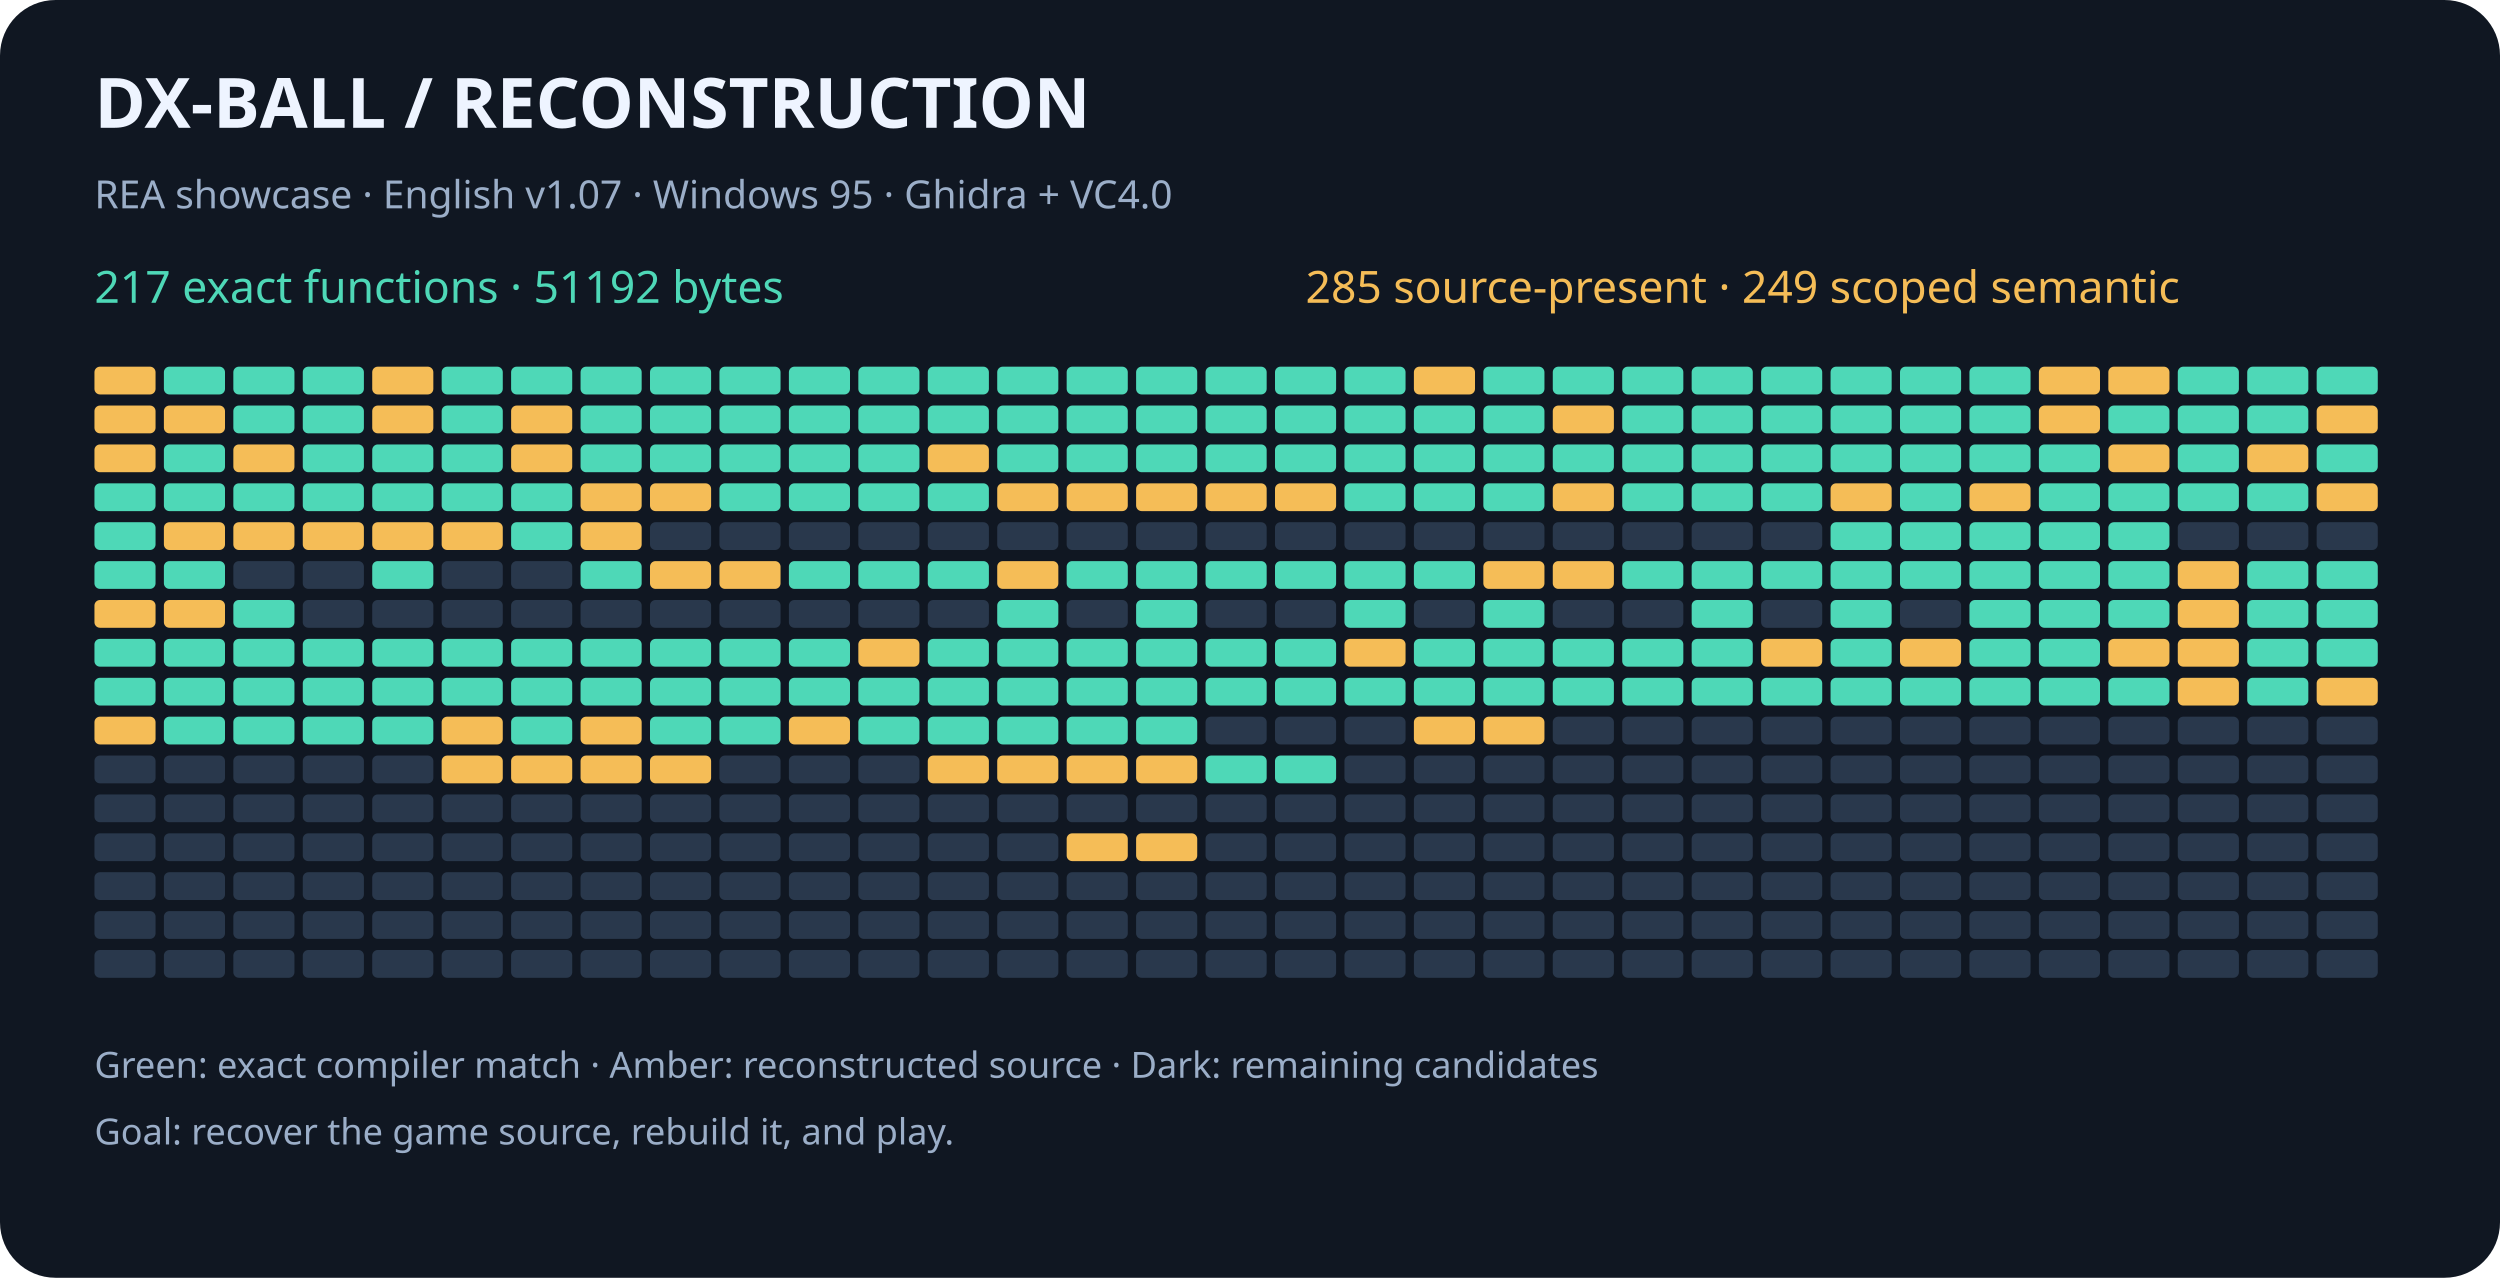
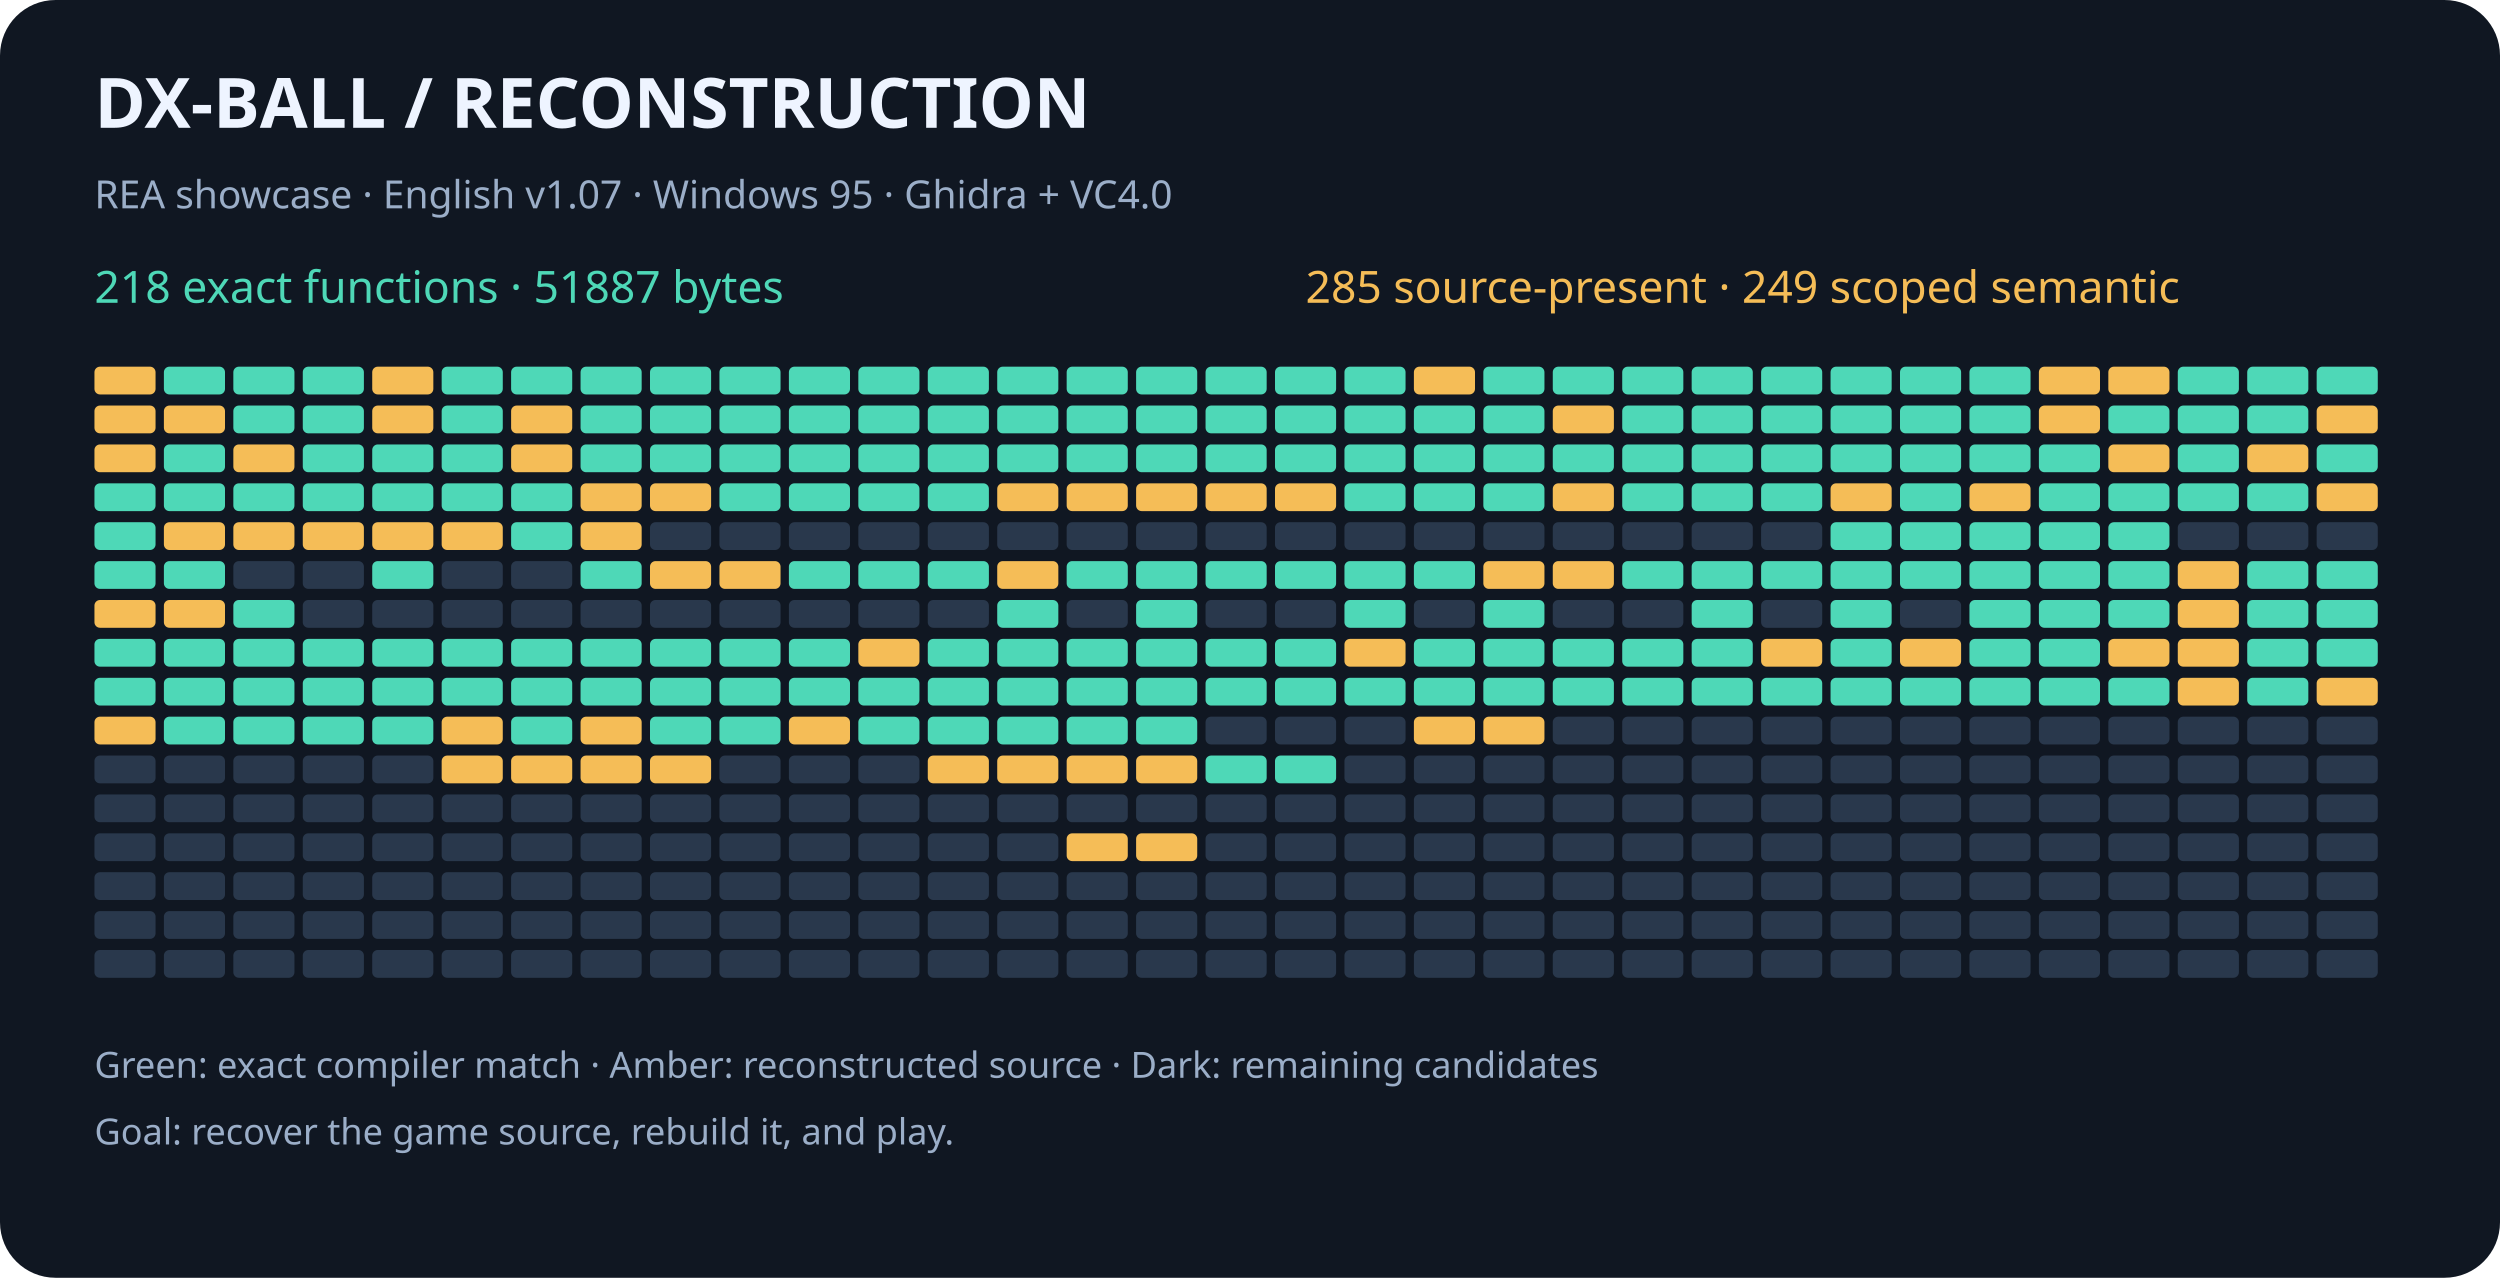
<svg xmlns="http://www.w3.org/2000/svg" width="900" height="460" viewBox="0 0 900 460" role="img" aria-labelledby="title desc">
  <rect width="900" height="460" rx="20" fill="#101722" />
  <g font-family="sans-serif">
    <text x="34" y="46" fill="#eef4ff" font-size="25" font-weight="bold">DX-BALL  /  RECONSTRUCTION</text>
    <text x="34" y="75" fill="#9baec8" font-size="14">REA showcase · English v1.07 · Windows 95 · Ghidra + VC4.0</text>
-     <text x="34" y="109" fill="#4ed8b7" font-size="16">217 exact functions · 51192 bytes</text>
+     <text x="34" y="109" fill="#4ed8b7" font-size="16">218 exact functions · 51887 bytes</text>
    <text x="470" y="109" fill="#f5bd57" font-size="16">285 source-present · 249 scoped semantic</text>
    <rect x="34" y="132" width="22" height="10" rx="2" fill="#f5bd57" />
    <rect x="59" y="132" width="22" height="10" rx="2" fill="#4ed8b7" />
    <rect x="84" y="132" width="22" height="10" rx="2" fill="#4ed8b7" />
    <rect x="109" y="132" width="22" height="10" rx="2" fill="#4ed8b7" />
    <rect x="134" y="132" width="22" height="10" rx="2" fill="#f5bd57" />
    <rect x="159" y="132" width="22" height="10" rx="2" fill="#4ed8b7" />
    <rect x="184" y="132" width="22" height="10" rx="2" fill="#4ed8b7" />
    <rect x="209" y="132" width="22" height="10" rx="2" fill="#4ed8b7" />
    <rect x="234" y="132" width="22" height="10" rx="2" fill="#4ed8b7" />
    <rect x="259" y="132" width="22" height="10" rx="2" fill="#4ed8b7" />
    <rect x="284" y="132" width="22" height="10" rx="2" fill="#4ed8b7" />
    <rect x="309" y="132" width="22" height="10" rx="2" fill="#4ed8b7" />
    <rect x="334" y="132" width="22" height="10" rx="2" fill="#4ed8b7" />
    <rect x="359" y="132" width="22" height="10" rx="2" fill="#4ed8b7" />
    <rect x="384" y="132" width="22" height="10" rx="2" fill="#4ed8b7" />
    <rect x="409" y="132" width="22" height="10" rx="2" fill="#4ed8b7" />
    <rect x="434" y="132" width="22" height="10" rx="2" fill="#4ed8b7" />
    <rect x="459" y="132" width="22" height="10" rx="2" fill="#4ed8b7" />
    <rect x="484" y="132" width="22" height="10" rx="2" fill="#4ed8b7" />
    <rect x="509" y="132" width="22" height="10" rx="2" fill="#f5bd57" />
    <rect x="534" y="132" width="22" height="10" rx="2" fill="#4ed8b7" />
    <rect x="559" y="132" width="22" height="10" rx="2" fill="#4ed8b7" />
    <rect x="584" y="132" width="22" height="10" rx="2" fill="#4ed8b7" />
    <rect x="609" y="132" width="22" height="10" rx="2" fill="#4ed8b7" />
    <rect x="634" y="132" width="22" height="10" rx="2" fill="#4ed8b7" />
    <rect x="659" y="132" width="22" height="10" rx="2" fill="#4ed8b7" />
    <rect x="684" y="132" width="22" height="10" rx="2" fill="#4ed8b7" />
    <rect x="709" y="132" width="22" height="10" rx="2" fill="#4ed8b7" />
    <rect x="734" y="132" width="22" height="10" rx="2" fill="#f5bd57" />
    <rect x="759" y="132" width="22" height="10" rx="2" fill="#f5bd57" />
    <rect x="784" y="132" width="22" height="10" rx="2" fill="#4ed8b7" />
    <rect x="809" y="132" width="22" height="10" rx="2" fill="#4ed8b7" />
    <rect x="834" y="132" width="22" height="10" rx="2" fill="#4ed8b7" />
    <rect x="34" y="146" width="22" height="10" rx="2" fill="#f5bd57" />
    <rect x="59" y="146" width="22" height="10" rx="2" fill="#f5bd57" />
    <rect x="84" y="146" width="22" height="10" rx="2" fill="#4ed8b7" />
    <rect x="109" y="146" width="22" height="10" rx="2" fill="#4ed8b7" />
    <rect x="134" y="146" width="22" height="10" rx="2" fill="#f5bd57" />
    <rect x="159" y="146" width="22" height="10" rx="2" fill="#4ed8b7" />
    <rect x="184" y="146" width="22" height="10" rx="2" fill="#f5bd57" />
    <rect x="209" y="146" width="22" height="10" rx="2" fill="#4ed8b7" />
    <rect x="234" y="146" width="22" height="10" rx="2" fill="#4ed8b7" />
    <rect x="259" y="146" width="22" height="10" rx="2" fill="#4ed8b7" />
    <rect x="284" y="146" width="22" height="10" rx="2" fill="#4ed8b7" />
    <rect x="309" y="146" width="22" height="10" rx="2" fill="#4ed8b7" />
    <rect x="334" y="146" width="22" height="10" rx="2" fill="#4ed8b7" />
    <rect x="359" y="146" width="22" height="10" rx="2" fill="#4ed8b7" />
    <rect x="384" y="146" width="22" height="10" rx="2" fill="#4ed8b7" />
    <rect x="409" y="146" width="22" height="10" rx="2" fill="#4ed8b7" />
    <rect x="434" y="146" width="22" height="10" rx="2" fill="#4ed8b7" />
    <rect x="459" y="146" width="22" height="10" rx="2" fill="#4ed8b7" />
    <rect x="484" y="146" width="22" height="10" rx="2" fill="#4ed8b7" />
    <rect x="509" y="146" width="22" height="10" rx="2" fill="#4ed8b7" />
    <rect x="534" y="146" width="22" height="10" rx="2" fill="#4ed8b7" />
    <rect x="559" y="146" width="22" height="10" rx="2" fill="#f5bd57" />
    <rect x="584" y="146" width="22" height="10" rx="2" fill="#4ed8b7" />
    <rect x="609" y="146" width="22" height="10" rx="2" fill="#4ed8b7" />
    <rect x="634" y="146" width="22" height="10" rx="2" fill="#4ed8b7" />
    <rect x="659" y="146" width="22" height="10" rx="2" fill="#4ed8b7" />
    <rect x="684" y="146" width="22" height="10" rx="2" fill="#4ed8b7" />
    <rect x="709" y="146" width="22" height="10" rx="2" fill="#4ed8b7" />
    <rect x="734" y="146" width="22" height="10" rx="2" fill="#f5bd57" />
    <rect x="759" y="146" width="22" height="10" rx="2" fill="#4ed8b7" />
    <rect x="784" y="146" width="22" height="10" rx="2" fill="#4ed8b7" />
    <rect x="809" y="146" width="22" height="10" rx="2" fill="#4ed8b7" />
    <rect x="834" y="146" width="22" height="10" rx="2" fill="#f5bd57" />
    <rect x="34" y="160" width="22" height="10" rx="2" fill="#f5bd57" />
    <rect x="59" y="160" width="22" height="10" rx="2" fill="#4ed8b7" />
    <rect x="84" y="160" width="22" height="10" rx="2" fill="#f5bd57" />
    <rect x="109" y="160" width="22" height="10" rx="2" fill="#4ed8b7" />
    <rect x="134" y="160" width="22" height="10" rx="2" fill="#4ed8b7" />
    <rect x="159" y="160" width="22" height="10" rx="2" fill="#4ed8b7" />
    <rect x="184" y="160" width="22" height="10" rx="2" fill="#f5bd57" />
    <rect x="209" y="160" width="22" height="10" rx="2" fill="#4ed8b7" />
    <rect x="234" y="160" width="22" height="10" rx="2" fill="#4ed8b7" />
    <rect x="259" y="160" width="22" height="10" rx="2" fill="#4ed8b7" />
    <rect x="284" y="160" width="22" height="10" rx="2" fill="#4ed8b7" />
    <rect x="309" y="160" width="22" height="10" rx="2" fill="#4ed8b7" />
-     <rect x="334" y="160" width="22" height="10" rx="2" fill="#f5bd57" />
+     <rect x="334" y="160" width="22" height="10" rx="2" fill="#4ed8b7" />
    <rect x="359" y="160" width="22" height="10" rx="2" fill="#4ed8b7" />
    <rect x="384" y="160" width="22" height="10" rx="2" fill="#4ed8b7" />
    <rect x="409" y="160" width="22" height="10" rx="2" fill="#4ed8b7" />
    <rect x="434" y="160" width="22" height="10" rx="2" fill="#4ed8b7" />
    <rect x="459" y="160" width="22" height="10" rx="2" fill="#4ed8b7" />
    <rect x="484" y="160" width="22" height="10" rx="2" fill="#4ed8b7" />
    <rect x="509" y="160" width="22" height="10" rx="2" fill="#4ed8b7" />
    <rect x="534" y="160" width="22" height="10" rx="2" fill="#4ed8b7" />
    <rect x="559" y="160" width="22" height="10" rx="2" fill="#4ed8b7" />
    <rect x="584" y="160" width="22" height="10" rx="2" fill="#4ed8b7" />
    <rect x="609" y="160" width="22" height="10" rx="2" fill="#4ed8b7" />
    <rect x="634" y="160" width="22" height="10" rx="2" fill="#4ed8b7" />
    <rect x="659" y="160" width="22" height="10" rx="2" fill="#4ed8b7" />
    <rect x="684" y="160" width="22" height="10" rx="2" fill="#4ed8b7" />
    <rect x="709" y="160" width="22" height="10" rx="2" fill="#4ed8b7" />
    <rect x="734" y="160" width="22" height="10" rx="2" fill="#4ed8b7" />
    <rect x="759" y="160" width="22" height="10" rx="2" fill="#f5bd57" />
    <rect x="784" y="160" width="22" height="10" rx="2" fill="#4ed8b7" />
    <rect x="809" y="160" width="22" height="10" rx="2" fill="#f5bd57" />
    <rect x="834" y="160" width="22" height="10" rx="2" fill="#4ed8b7" />
    <rect x="34" y="174" width="22" height="10" rx="2" fill="#4ed8b7" />
    <rect x="59" y="174" width="22" height="10" rx="2" fill="#4ed8b7" />
    <rect x="84" y="174" width="22" height="10" rx="2" fill="#4ed8b7" />
    <rect x="109" y="174" width="22" height="10" rx="2" fill="#4ed8b7" />
    <rect x="134" y="174" width="22" height="10" rx="2" fill="#4ed8b7" />
    <rect x="159" y="174" width="22" height="10" rx="2" fill="#4ed8b7" />
    <rect x="184" y="174" width="22" height="10" rx="2" fill="#4ed8b7" />
    <rect x="209" y="174" width="22" height="10" rx="2" fill="#f5bd57" />
    <rect x="234" y="174" width="22" height="10" rx="2" fill="#f5bd57" />
    <rect x="259" y="174" width="22" height="10" rx="2" fill="#4ed8b7" />
    <rect x="284" y="174" width="22" height="10" rx="2" fill="#4ed8b7" />
    <rect x="309" y="174" width="22" height="10" rx="2" fill="#4ed8b7" />
    <rect x="334" y="174" width="22" height="10" rx="2" fill="#4ed8b7" />
    <rect x="359" y="174" width="22" height="10" rx="2" fill="#f5bd57" />
    <rect x="384" y="174" width="22" height="10" rx="2" fill="#f5bd57" />
    <rect x="409" y="174" width="22" height="10" rx="2" fill="#f5bd57" />
    <rect x="434" y="174" width="22" height="10" rx="2" fill="#f5bd57" />
    <rect x="459" y="174" width="22" height="10" rx="2" fill="#f5bd57" />
    <rect x="484" y="174" width="22" height="10" rx="2" fill="#4ed8b7" />
    <rect x="509" y="174" width="22" height="10" rx="2" fill="#4ed8b7" />
    <rect x="534" y="174" width="22" height="10" rx="2" fill="#4ed8b7" />
    <rect x="559" y="174" width="22" height="10" rx="2" fill="#f5bd57" />
    <rect x="584" y="174" width="22" height="10" rx="2" fill="#4ed8b7" />
    <rect x="609" y="174" width="22" height="10" rx="2" fill="#4ed8b7" />
    <rect x="634" y="174" width="22" height="10" rx="2" fill="#4ed8b7" />
    <rect x="659" y="174" width="22" height="10" rx="2" fill="#f5bd57" />
    <rect x="684" y="174" width="22" height="10" rx="2" fill="#4ed8b7" />
    <rect x="709" y="174" width="22" height="10" rx="2" fill="#f5bd57" />
    <rect x="734" y="174" width="22" height="10" rx="2" fill="#4ed8b7" />
    <rect x="759" y="174" width="22" height="10" rx="2" fill="#4ed8b7" />
    <rect x="784" y="174" width="22" height="10" rx="2" fill="#4ed8b7" />
    <rect x="809" y="174" width="22" height="10" rx="2" fill="#4ed8b7" />
    <rect x="834" y="174" width="22" height="10" rx="2" fill="#f5bd57" />
    <rect x="34" y="188" width="22" height="10" rx="2" fill="#4ed8b7" />
    <rect x="59" y="188" width="22" height="10" rx="2" fill="#f5bd57" />
    <rect x="84" y="188" width="22" height="10" rx="2" fill="#f5bd57" />
    <rect x="109" y="188" width="22" height="10" rx="2" fill="#f5bd57" />
    <rect x="134" y="188" width="22" height="10" rx="2" fill="#f5bd57" />
    <rect x="159" y="188" width="22" height="10" rx="2" fill="#f5bd57" />
    <rect x="184" y="188" width="22" height="10" rx="2" fill="#4ed8b7" />
    <rect x="209" y="188" width="22" height="10" rx="2" fill="#f5bd57" />
    <rect x="234" y="188" width="22" height="10" rx="2" fill="#29384c" />
    <rect x="259" y="188" width="22" height="10" rx="2" fill="#29384c" />
    <rect x="284" y="188" width="22" height="10" rx="2" fill="#29384c" />
    <rect x="309" y="188" width="22" height="10" rx="2" fill="#29384c" />
    <rect x="334" y="188" width="22" height="10" rx="2" fill="#29384c" />
    <rect x="359" y="188" width="22" height="10" rx="2" fill="#29384c" />
    <rect x="384" y="188" width="22" height="10" rx="2" fill="#29384c" />
    <rect x="409" y="188" width="22" height="10" rx="2" fill="#29384c" />
    <rect x="434" y="188" width="22" height="10" rx="2" fill="#29384c" />
    <rect x="459" y="188" width="22" height="10" rx="2" fill="#29384c" />
    <rect x="484" y="188" width="22" height="10" rx="2" fill="#29384c" />
    <rect x="509" y="188" width="22" height="10" rx="2" fill="#29384c" />
    <rect x="534" y="188" width="22" height="10" rx="2" fill="#29384c" />
    <rect x="559" y="188" width="22" height="10" rx="2" fill="#29384c" />
    <rect x="584" y="188" width="22" height="10" rx="2" fill="#29384c" />
    <rect x="609" y="188" width="22" height="10" rx="2" fill="#29384c" />
    <rect x="634" y="188" width="22" height="10" rx="2" fill="#29384c" />
    <rect x="659" y="188" width="22" height="10" rx="2" fill="#4ed8b7" />
    <rect x="684" y="188" width="22" height="10" rx="2" fill="#4ed8b7" />
    <rect x="709" y="188" width="22" height="10" rx="2" fill="#4ed8b7" />
    <rect x="734" y="188" width="22" height="10" rx="2" fill="#4ed8b7" />
    <rect x="759" y="188" width="22" height="10" rx="2" fill="#4ed8b7" />
    <rect x="784" y="188" width="22" height="10" rx="2" fill="#29384c" />
    <rect x="809" y="188" width="22" height="10" rx="2" fill="#29384c" />
    <rect x="834" y="188" width="22" height="10" rx="2" fill="#29384c" />
    <rect x="34" y="202" width="22" height="10" rx="2" fill="#4ed8b7" />
    <rect x="59" y="202" width="22" height="10" rx="2" fill="#4ed8b7" />
    <rect x="84" y="202" width="22" height="10" rx="2" fill="#29384c" />
    <rect x="109" y="202" width="22" height="10" rx="2" fill="#29384c" />
    <rect x="134" y="202" width="22" height="10" rx="2" fill="#4ed8b7" />
    <rect x="159" y="202" width="22" height="10" rx="2" fill="#29384c" />
    <rect x="184" y="202" width="22" height="10" rx="2" fill="#29384c" />
    <rect x="209" y="202" width="22" height="10" rx="2" fill="#4ed8b7" />
    <rect x="234" y="202" width="22" height="10" rx="2" fill="#f5bd57" />
    <rect x="259" y="202" width="22" height="10" rx="2" fill="#f5bd57" />
    <rect x="284" y="202" width="22" height="10" rx="2" fill="#4ed8b7" />
    <rect x="309" y="202" width="22" height="10" rx="2" fill="#4ed8b7" />
    <rect x="334" y="202" width="22" height="10" rx="2" fill="#4ed8b7" />
    <rect x="359" y="202" width="22" height="10" rx="2" fill="#f5bd57" />
    <rect x="384" y="202" width="22" height="10" rx="2" fill="#4ed8b7" />
    <rect x="409" y="202" width="22" height="10" rx="2" fill="#4ed8b7" />
    <rect x="434" y="202" width="22" height="10" rx="2" fill="#4ed8b7" />
    <rect x="459" y="202" width="22" height="10" rx="2" fill="#4ed8b7" />
    <rect x="484" y="202" width="22" height="10" rx="2" fill="#4ed8b7" />
    <rect x="509" y="202" width="22" height="10" rx="2" fill="#4ed8b7" />
    <rect x="534" y="202" width="22" height="10" rx="2" fill="#f5bd57" />
    <rect x="559" y="202" width="22" height="10" rx="2" fill="#f5bd57" />
    <rect x="584" y="202" width="22" height="10" rx="2" fill="#4ed8b7" />
    <rect x="609" y="202" width="22" height="10" rx="2" fill="#4ed8b7" />
    <rect x="634" y="202" width="22" height="10" rx="2" fill="#4ed8b7" />
    <rect x="659" y="202" width="22" height="10" rx="2" fill="#4ed8b7" />
    <rect x="684" y="202" width="22" height="10" rx="2" fill="#4ed8b7" />
    <rect x="709" y="202" width="22" height="10" rx="2" fill="#4ed8b7" />
    <rect x="734" y="202" width="22" height="10" rx="2" fill="#4ed8b7" />
    <rect x="759" y="202" width="22" height="10" rx="2" fill="#4ed8b7" />
    <rect x="784" y="202" width="22" height="10" rx="2" fill="#f5bd57" />
    <rect x="809" y="202" width="22" height="10" rx="2" fill="#4ed8b7" />
    <rect x="834" y="202" width="22" height="10" rx="2" fill="#4ed8b7" />
    <rect x="34" y="216" width="22" height="10" rx="2" fill="#f5bd57" />
    <rect x="59" y="216" width="22" height="10" rx="2" fill="#f5bd57" />
    <rect x="84" y="216" width="22" height="10" rx="2" fill="#4ed8b7" />
    <rect x="109" y="216" width="22" height="10" rx="2" fill="#29384c" />
    <rect x="134" y="216" width="22" height="10" rx="2" fill="#29384c" />
    <rect x="159" y="216" width="22" height="10" rx="2" fill="#29384c" />
    <rect x="184" y="216" width="22" height="10" rx="2" fill="#29384c" />
    <rect x="209" y="216" width="22" height="10" rx="2" fill="#29384c" />
    <rect x="234" y="216" width="22" height="10" rx="2" fill="#29384c" />
    <rect x="259" y="216" width="22" height="10" rx="2" fill="#29384c" />
    <rect x="284" y="216" width="22" height="10" rx="2" fill="#29384c" />
    <rect x="309" y="216" width="22" height="10" rx="2" fill="#29384c" />
    <rect x="334" y="216" width="22" height="10" rx="2" fill="#29384c" />
    <rect x="359" y="216" width="22" height="10" rx="2" fill="#4ed8b7" />
    <rect x="384" y="216" width="22" height="10" rx="2" fill="#29384c" />
    <rect x="409" y="216" width="22" height="10" rx="2" fill="#4ed8b7" />
    <rect x="434" y="216" width="22" height="10" rx="2" fill="#29384c" />
    <rect x="459" y="216" width="22" height="10" rx="2" fill="#29384c" />
    <rect x="484" y="216" width="22" height="10" rx="2" fill="#4ed8b7" />
    <rect x="509" y="216" width="22" height="10" rx="2" fill="#29384c" />
    <rect x="534" y="216" width="22" height="10" rx="2" fill="#4ed8b7" />
    <rect x="559" y="216" width="22" height="10" rx="2" fill="#29384c" />
    <rect x="584" y="216" width="22" height="10" rx="2" fill="#29384c" />
    <rect x="609" y="216" width="22" height="10" rx="2" fill="#4ed8b7" />
    <rect x="634" y="216" width="22" height="10" rx="2" fill="#29384c" />
    <rect x="659" y="216" width="22" height="10" rx="2" fill="#4ed8b7" />
    <rect x="684" y="216" width="22" height="10" rx="2" fill="#29384c" />
    <rect x="709" y="216" width="22" height="10" rx="2" fill="#4ed8b7" />
    <rect x="734" y="216" width="22" height="10" rx="2" fill="#4ed8b7" />
    <rect x="759" y="216" width="22" height="10" rx="2" fill="#4ed8b7" />
    <rect x="784" y="216" width="22" height="10" rx="2" fill="#f5bd57" />
    <rect x="809" y="216" width="22" height="10" rx="2" fill="#4ed8b7" />
    <rect x="834" y="216" width="22" height="10" rx="2" fill="#4ed8b7" />
    <rect x="34" y="230" width="22" height="10" rx="2" fill="#4ed8b7" />
    <rect x="59" y="230" width="22" height="10" rx="2" fill="#4ed8b7" />
    <rect x="84" y="230" width="22" height="10" rx="2" fill="#4ed8b7" />
    <rect x="109" y="230" width="22" height="10" rx="2" fill="#4ed8b7" />
    <rect x="134" y="230" width="22" height="10" rx="2" fill="#4ed8b7" />
    <rect x="159" y="230" width="22" height="10" rx="2" fill="#4ed8b7" />
    <rect x="184" y="230" width="22" height="10" rx="2" fill="#4ed8b7" />
    <rect x="209" y="230" width="22" height="10" rx="2" fill="#4ed8b7" />
    <rect x="234" y="230" width="22" height="10" rx="2" fill="#4ed8b7" />
    <rect x="259" y="230" width="22" height="10" rx="2" fill="#4ed8b7" />
    <rect x="284" y="230" width="22" height="10" rx="2" fill="#4ed8b7" />
    <rect x="309" y="230" width="22" height="10" rx="2" fill="#f5bd57" />
    <rect x="334" y="230" width="22" height="10" rx="2" fill="#4ed8b7" />
    <rect x="359" y="230" width="22" height="10" rx="2" fill="#4ed8b7" />
    <rect x="384" y="230" width="22" height="10" rx="2" fill="#4ed8b7" />
    <rect x="409" y="230" width="22" height="10" rx="2" fill="#4ed8b7" />
    <rect x="434" y="230" width="22" height="10" rx="2" fill="#4ed8b7" />
    <rect x="459" y="230" width="22" height="10" rx="2" fill="#4ed8b7" />
    <rect x="484" y="230" width="22" height="10" rx="2" fill="#f5bd57" />
    <rect x="509" y="230" width="22" height="10" rx="2" fill="#4ed8b7" />
    <rect x="534" y="230" width="22" height="10" rx="2" fill="#4ed8b7" />
    <rect x="559" y="230" width="22" height="10" rx="2" fill="#4ed8b7" />
    <rect x="584" y="230" width="22" height="10" rx="2" fill="#4ed8b7" />
    <rect x="609" y="230" width="22" height="10" rx="2" fill="#4ed8b7" />
    <rect x="634" y="230" width="22" height="10" rx="2" fill="#f5bd57" />
    <rect x="659" y="230" width="22" height="10" rx="2" fill="#4ed8b7" />
    <rect x="684" y="230" width="22" height="10" rx="2" fill="#f5bd57" />
    <rect x="709" y="230" width="22" height="10" rx="2" fill="#4ed8b7" />
    <rect x="734" y="230" width="22" height="10" rx="2" fill="#4ed8b7" />
    <rect x="759" y="230" width="22" height="10" rx="2" fill="#f5bd57" />
    <rect x="784" y="230" width="22" height="10" rx="2" fill="#f5bd57" />
    <rect x="809" y="230" width="22" height="10" rx="2" fill="#4ed8b7" />
    <rect x="834" y="230" width="22" height="10" rx="2" fill="#4ed8b7" />
    <rect x="34" y="244" width="22" height="10" rx="2" fill="#4ed8b7" />
    <rect x="59" y="244" width="22" height="10" rx="2" fill="#4ed8b7" />
    <rect x="84" y="244" width="22" height="10" rx="2" fill="#4ed8b7" />
    <rect x="109" y="244" width="22" height="10" rx="2" fill="#4ed8b7" />
    <rect x="134" y="244" width="22" height="10" rx="2" fill="#4ed8b7" />
    <rect x="159" y="244" width="22" height="10" rx="2" fill="#4ed8b7" />
    <rect x="184" y="244" width="22" height="10" rx="2" fill="#4ed8b7" />
    <rect x="209" y="244" width="22" height="10" rx="2" fill="#4ed8b7" />
    <rect x="234" y="244" width="22" height="10" rx="2" fill="#4ed8b7" />
    <rect x="259" y="244" width="22" height="10" rx="2" fill="#4ed8b7" />
    <rect x="284" y="244" width="22" height="10" rx="2" fill="#4ed8b7" />
    <rect x="309" y="244" width="22" height="10" rx="2" fill="#4ed8b7" />
    <rect x="334" y="244" width="22" height="10" rx="2" fill="#4ed8b7" />
    <rect x="359" y="244" width="22" height="10" rx="2" fill="#4ed8b7" />
    <rect x="384" y="244" width="22" height="10" rx="2" fill="#4ed8b7" />
    <rect x="409" y="244" width="22" height="10" rx="2" fill="#4ed8b7" />
    <rect x="434" y="244" width="22" height="10" rx="2" fill="#4ed8b7" />
    <rect x="459" y="244" width="22" height="10" rx="2" fill="#4ed8b7" />
    <rect x="484" y="244" width="22" height="10" rx="2" fill="#4ed8b7" />
    <rect x="509" y="244" width="22" height="10" rx="2" fill="#4ed8b7" />
    <rect x="534" y="244" width="22" height="10" rx="2" fill="#4ed8b7" />
    <rect x="559" y="244" width="22" height="10" rx="2" fill="#4ed8b7" />
    <rect x="584" y="244" width="22" height="10" rx="2" fill="#4ed8b7" />
    <rect x="609" y="244" width="22" height="10" rx="2" fill="#4ed8b7" />
    <rect x="634" y="244" width="22" height="10" rx="2" fill="#4ed8b7" />
    <rect x="659" y="244" width="22" height="10" rx="2" fill="#4ed8b7" />
    <rect x="684" y="244" width="22" height="10" rx="2" fill="#4ed8b7" />
    <rect x="709" y="244" width="22" height="10" rx="2" fill="#4ed8b7" />
    <rect x="734" y="244" width="22" height="10" rx="2" fill="#4ed8b7" />
    <rect x="759" y="244" width="22" height="10" rx="2" fill="#4ed8b7" />
    <rect x="784" y="244" width="22" height="10" rx="2" fill="#f5bd57" />
    <rect x="809" y="244" width="22" height="10" rx="2" fill="#4ed8b7" />
    <rect x="834" y="244" width="22" height="10" rx="2" fill="#f5bd57" />
    <rect x="34" y="258" width="22" height="10" rx="2" fill="#f5bd57" />
    <rect x="59" y="258" width="22" height="10" rx="2" fill="#4ed8b7" />
    <rect x="84" y="258" width="22" height="10" rx="2" fill="#4ed8b7" />
    <rect x="109" y="258" width="22" height="10" rx="2" fill="#4ed8b7" />
    <rect x="134" y="258" width="22" height="10" rx="2" fill="#4ed8b7" />
    <rect x="159" y="258" width="22" height="10" rx="2" fill="#f5bd57" />
    <rect x="184" y="258" width="22" height="10" rx="2" fill="#4ed8b7" />
    <rect x="209" y="258" width="22" height="10" rx="2" fill="#f5bd57" />
    <rect x="234" y="258" width="22" height="10" rx="2" fill="#4ed8b7" />
    <rect x="259" y="258" width="22" height="10" rx="2" fill="#4ed8b7" />
    <rect x="284" y="258" width="22" height="10" rx="2" fill="#f5bd57" />
    <rect x="309" y="258" width="22" height="10" rx="2" fill="#4ed8b7" />
    <rect x="334" y="258" width="22" height="10" rx="2" fill="#4ed8b7" />
    <rect x="359" y="258" width="22" height="10" rx="2" fill="#4ed8b7" />
    <rect x="384" y="258" width="22" height="10" rx="2" fill="#4ed8b7" />
    <rect x="409" y="258" width="22" height="10" rx="2" fill="#4ed8b7" />
    <rect x="434" y="258" width="22" height="10" rx="2" fill="#29384c" />
    <rect x="459" y="258" width="22" height="10" rx="2" fill="#29384c" />
    <rect x="484" y="258" width="22" height="10" rx="2" fill="#29384c" />
    <rect x="509" y="258" width="22" height="10" rx="2" fill="#f5bd57" />
    <rect x="534" y="258" width="22" height="10" rx="2" fill="#f5bd57" />
    <rect x="559" y="258" width="22" height="10" rx="2" fill="#29384c" />
    <rect x="584" y="258" width="22" height="10" rx="2" fill="#29384c" />
    <rect x="609" y="258" width="22" height="10" rx="2" fill="#29384c" />
    <rect x="634" y="258" width="22" height="10" rx="2" fill="#29384c" />
    <rect x="659" y="258" width="22" height="10" rx="2" fill="#29384c" />
    <rect x="684" y="258" width="22" height="10" rx="2" fill="#29384c" />
    <rect x="709" y="258" width="22" height="10" rx="2" fill="#29384c" />
    <rect x="734" y="258" width="22" height="10" rx="2" fill="#29384c" />
    <rect x="759" y="258" width="22" height="10" rx="2" fill="#29384c" />
    <rect x="784" y="258" width="22" height="10" rx="2" fill="#29384c" />
    <rect x="809" y="258" width="22" height="10" rx="2" fill="#29384c" />
    <rect x="834" y="258" width="22" height="10" rx="2" fill="#29384c" />
    <rect x="34" y="272" width="22" height="10" rx="2" fill="#29384c" />
    <rect x="59" y="272" width="22" height="10" rx="2" fill="#29384c" />
    <rect x="84" y="272" width="22" height="10" rx="2" fill="#29384c" />
    <rect x="109" y="272" width="22" height="10" rx="2" fill="#29384c" />
    <rect x="134" y="272" width="22" height="10" rx="2" fill="#29384c" />
    <rect x="159" y="272" width="22" height="10" rx="2" fill="#f5bd57" />
    <rect x="184" y="272" width="22" height="10" rx="2" fill="#f5bd57" />
    <rect x="209" y="272" width="22" height="10" rx="2" fill="#f5bd57" />
    <rect x="234" y="272" width="22" height="10" rx="2" fill="#f5bd57" />
    <rect x="259" y="272" width="22" height="10" rx="2" fill="#29384c" />
    <rect x="284" y="272" width="22" height="10" rx="2" fill="#29384c" />
    <rect x="309" y="272" width="22" height="10" rx="2" fill="#29384c" />
    <rect x="334" y="272" width="22" height="10" rx="2" fill="#f5bd57" />
    <rect x="359" y="272" width="22" height="10" rx="2" fill="#f5bd57" />
    <rect x="384" y="272" width="22" height="10" rx="2" fill="#f5bd57" />
    <rect x="409" y="272" width="22" height="10" rx="2" fill="#f5bd57" />
    <rect x="434" y="272" width="22" height="10" rx="2" fill="#4ed8b7" />
    <rect x="459" y="272" width="22" height="10" rx="2" fill="#4ed8b7" />
    <rect x="484" y="272" width="22" height="10" rx="2" fill="#29384c" />
    <rect x="509" y="272" width="22" height="10" rx="2" fill="#29384c" />
    <rect x="534" y="272" width="22" height="10" rx="2" fill="#29384c" />
    <rect x="559" y="272" width="22" height="10" rx="2" fill="#29384c" />
    <rect x="584" y="272" width="22" height="10" rx="2" fill="#29384c" />
    <rect x="609" y="272" width="22" height="10" rx="2" fill="#29384c" />
    <rect x="634" y="272" width="22" height="10" rx="2" fill="#29384c" />
    <rect x="659" y="272" width="22" height="10" rx="2" fill="#29384c" />
    <rect x="684" y="272" width="22" height="10" rx="2" fill="#29384c" />
    <rect x="709" y="272" width="22" height="10" rx="2" fill="#29384c" />
    <rect x="734" y="272" width="22" height="10" rx="2" fill="#29384c" />
    <rect x="759" y="272" width="22" height="10" rx="2" fill="#29384c" />
    <rect x="784" y="272" width="22" height="10" rx="2" fill="#29384c" />
    <rect x="809" y="272" width="22" height="10" rx="2" fill="#29384c" />
    <rect x="834" y="272" width="22" height="10" rx="2" fill="#29384c" />
    <rect x="34" y="286" width="22" height="10" rx="2" fill="#29384c" />
    <rect x="59" y="286" width="22" height="10" rx="2" fill="#29384c" />
    <rect x="84" y="286" width="22" height="10" rx="2" fill="#29384c" />
    <rect x="109" y="286" width="22" height="10" rx="2" fill="#29384c" />
    <rect x="134" y="286" width="22" height="10" rx="2" fill="#29384c" />
    <rect x="159" y="286" width="22" height="10" rx="2" fill="#29384c" />
    <rect x="184" y="286" width="22" height="10" rx="2" fill="#29384c" />
    <rect x="209" y="286" width="22" height="10" rx="2" fill="#29384c" />
    <rect x="234" y="286" width="22" height="10" rx="2" fill="#29384c" />
    <rect x="259" y="286" width="22" height="10" rx="2" fill="#29384c" />
    <rect x="284" y="286" width="22" height="10" rx="2" fill="#29384c" />
    <rect x="309" y="286" width="22" height="10" rx="2" fill="#29384c" />
    <rect x="334" y="286" width="22" height="10" rx="2" fill="#29384c" />
    <rect x="359" y="286" width="22" height="10" rx="2" fill="#29384c" />
    <rect x="384" y="286" width="22" height="10" rx="2" fill="#29384c" />
    <rect x="409" y="286" width="22" height="10" rx="2" fill="#29384c" />
    <rect x="434" y="286" width="22" height="10" rx="2" fill="#29384c" />
    <rect x="459" y="286" width="22" height="10" rx="2" fill="#29384c" />
    <rect x="484" y="286" width="22" height="10" rx="2" fill="#29384c" />
    <rect x="509" y="286" width="22" height="10" rx="2" fill="#29384c" />
    <rect x="534" y="286" width="22" height="10" rx="2" fill="#29384c" />
    <rect x="559" y="286" width="22" height="10" rx="2" fill="#29384c" />
    <rect x="584" y="286" width="22" height="10" rx="2" fill="#29384c" />
    <rect x="609" y="286" width="22" height="10" rx="2" fill="#29384c" />
    <rect x="634" y="286" width="22" height="10" rx="2" fill="#29384c" />
    <rect x="659" y="286" width="22" height="10" rx="2" fill="#29384c" />
    <rect x="684" y="286" width="22" height="10" rx="2" fill="#29384c" />
    <rect x="709" y="286" width="22" height="10" rx="2" fill="#29384c" />
    <rect x="734" y="286" width="22" height="10" rx="2" fill="#29384c" />
    <rect x="759" y="286" width="22" height="10" rx="2" fill="#29384c" />
    <rect x="784" y="286" width="22" height="10" rx="2" fill="#29384c" />
    <rect x="809" y="286" width="22" height="10" rx="2" fill="#29384c" />
    <rect x="834" y="286" width="22" height="10" rx="2" fill="#29384c" />
    <rect x="34" y="300" width="22" height="10" rx="2" fill="#29384c" />
    <rect x="59" y="300" width="22" height="10" rx="2" fill="#29384c" />
    <rect x="84" y="300" width="22" height="10" rx="2" fill="#29384c" />
    <rect x="109" y="300" width="22" height="10" rx="2" fill="#29384c" />
    <rect x="134" y="300" width="22" height="10" rx="2" fill="#29384c" />
    <rect x="159" y="300" width="22" height="10" rx="2" fill="#29384c" />
    <rect x="184" y="300" width="22" height="10" rx="2" fill="#29384c" />
    <rect x="209" y="300" width="22" height="10" rx="2" fill="#29384c" />
    <rect x="234" y="300" width="22" height="10" rx="2" fill="#29384c" />
    <rect x="259" y="300" width="22" height="10" rx="2" fill="#29384c" />
    <rect x="284" y="300" width="22" height="10" rx="2" fill="#29384c" />
    <rect x="309" y="300" width="22" height="10" rx="2" fill="#29384c" />
    <rect x="334" y="300" width="22" height="10" rx="2" fill="#29384c" />
    <rect x="359" y="300" width="22" height="10" rx="2" fill="#29384c" />
    <rect x="384" y="300" width="22" height="10" rx="2" fill="#f5bd57" />
    <rect x="409" y="300" width="22" height="10" rx="2" fill="#f5bd57" />
    <rect x="434" y="300" width="22" height="10" rx="2" fill="#29384c" />
    <rect x="459" y="300" width="22" height="10" rx="2" fill="#29384c" />
    <rect x="484" y="300" width="22" height="10" rx="2" fill="#29384c" />
    <rect x="509" y="300" width="22" height="10" rx="2" fill="#29384c" />
    <rect x="534" y="300" width="22" height="10" rx="2" fill="#29384c" />
    <rect x="559" y="300" width="22" height="10" rx="2" fill="#29384c" />
    <rect x="584" y="300" width="22" height="10" rx="2" fill="#29384c" />
    <rect x="609" y="300" width="22" height="10" rx="2" fill="#29384c" />
    <rect x="634" y="300" width="22" height="10" rx="2" fill="#29384c" />
    <rect x="659" y="300" width="22" height="10" rx="2" fill="#29384c" />
    <rect x="684" y="300" width="22" height="10" rx="2" fill="#29384c" />
    <rect x="709" y="300" width="22" height="10" rx="2" fill="#29384c" />
    <rect x="734" y="300" width="22" height="10" rx="2" fill="#29384c" />
    <rect x="759" y="300" width="22" height="10" rx="2" fill="#29384c" />
    <rect x="784" y="300" width="22" height="10" rx="2" fill="#29384c" />
    <rect x="809" y="300" width="22" height="10" rx="2" fill="#29384c" />
    <rect x="834" y="300" width="22" height="10" rx="2" fill="#29384c" />
    <rect x="34" y="314" width="22" height="10" rx="2" fill="#29384c" />
    <rect x="59" y="314" width="22" height="10" rx="2" fill="#29384c" />
    <rect x="84" y="314" width="22" height="10" rx="2" fill="#29384c" />
    <rect x="109" y="314" width="22" height="10" rx="2" fill="#29384c" />
    <rect x="134" y="314" width="22" height="10" rx="2" fill="#29384c" />
    <rect x="159" y="314" width="22" height="10" rx="2" fill="#29384c" />
    <rect x="184" y="314" width="22" height="10" rx="2" fill="#29384c" />
    <rect x="209" y="314" width="22" height="10" rx="2" fill="#29384c" />
    <rect x="234" y="314" width="22" height="10" rx="2" fill="#29384c" />
    <rect x="259" y="314" width="22" height="10" rx="2" fill="#29384c" />
    <rect x="284" y="314" width="22" height="10" rx="2" fill="#29384c" />
    <rect x="309" y="314" width="22" height="10" rx="2" fill="#29384c" />
    <rect x="334" y="314" width="22" height="10" rx="2" fill="#29384c" />
    <rect x="359" y="314" width="22" height="10" rx="2" fill="#29384c" />
    <rect x="384" y="314" width="22" height="10" rx="2" fill="#29384c" />
    <rect x="409" y="314" width="22" height="10" rx="2" fill="#29384c" />
    <rect x="434" y="314" width="22" height="10" rx="2" fill="#29384c" />
    <rect x="459" y="314" width="22" height="10" rx="2" fill="#29384c" />
    <rect x="484" y="314" width="22" height="10" rx="2" fill="#29384c" />
    <rect x="509" y="314" width="22" height="10" rx="2" fill="#29384c" />
    <rect x="534" y="314" width="22" height="10" rx="2" fill="#29384c" />
    <rect x="559" y="314" width="22" height="10" rx="2" fill="#29384c" />
    <rect x="584" y="314" width="22" height="10" rx="2" fill="#29384c" />
    <rect x="609" y="314" width="22" height="10" rx="2" fill="#29384c" />
    <rect x="634" y="314" width="22" height="10" rx="2" fill="#29384c" />
    <rect x="659" y="314" width="22" height="10" rx="2" fill="#29384c" />
    <rect x="684" y="314" width="22" height="10" rx="2" fill="#29384c" />
    <rect x="709" y="314" width="22" height="10" rx="2" fill="#29384c" />
    <rect x="734" y="314" width="22" height="10" rx="2" fill="#29384c" />
    <rect x="759" y="314" width="22" height="10" rx="2" fill="#29384c" />
    <rect x="784" y="314" width="22" height="10" rx="2" fill="#29384c" />
    <rect x="809" y="314" width="22" height="10" rx="2" fill="#29384c" />
    <rect x="834" y="314" width="22" height="10" rx="2" fill="#29384c" />
    <rect x="34" y="328" width="22" height="10" rx="2" fill="#29384c" />
    <rect x="59" y="328" width="22" height="10" rx="2" fill="#29384c" />
    <rect x="84" y="328" width="22" height="10" rx="2" fill="#29384c" />
    <rect x="109" y="328" width="22" height="10" rx="2" fill="#29384c" />
    <rect x="134" y="328" width="22" height="10" rx="2" fill="#29384c" />
    <rect x="159" y="328" width="22" height="10" rx="2" fill="#29384c" />
    <rect x="184" y="328" width="22" height="10" rx="2" fill="#29384c" />
    <rect x="209" y="328" width="22" height="10" rx="2" fill="#29384c" />
    <rect x="234" y="328" width="22" height="10" rx="2" fill="#29384c" />
    <rect x="259" y="328" width="22" height="10" rx="2" fill="#29384c" />
    <rect x="284" y="328" width="22" height="10" rx="2" fill="#29384c" />
    <rect x="309" y="328" width="22" height="10" rx="2" fill="#29384c" />
    <rect x="334" y="328" width="22" height="10" rx="2" fill="#29384c" />
    <rect x="359" y="328" width="22" height="10" rx="2" fill="#29384c" />
    <rect x="384" y="328" width="22" height="10" rx="2" fill="#29384c" />
    <rect x="409" y="328" width="22" height="10" rx="2" fill="#29384c" />
    <rect x="434" y="328" width="22" height="10" rx="2" fill="#29384c" />
    <rect x="459" y="328" width="22" height="10" rx="2" fill="#29384c" />
    <rect x="484" y="328" width="22" height="10" rx="2" fill="#29384c" />
    <rect x="509" y="328" width="22" height="10" rx="2" fill="#29384c" />
    <rect x="534" y="328" width="22" height="10" rx="2" fill="#29384c" />
    <rect x="559" y="328" width="22" height="10" rx="2" fill="#29384c" />
    <rect x="584" y="328" width="22" height="10" rx="2" fill="#29384c" />
    <rect x="609" y="328" width="22" height="10" rx="2" fill="#29384c" />
    <rect x="634" y="328" width="22" height="10" rx="2" fill="#29384c" />
    <rect x="659" y="328" width="22" height="10" rx="2" fill="#29384c" />
    <rect x="684" y="328" width="22" height="10" rx="2" fill="#29384c" />
    <rect x="709" y="328" width="22" height="10" rx="2" fill="#29384c" />
    <rect x="734" y="328" width="22" height="10" rx="2" fill="#29384c" />
    <rect x="759" y="328" width="22" height="10" rx="2" fill="#29384c" />
    <rect x="784" y="328" width="22" height="10" rx="2" fill="#29384c" />
    <rect x="809" y="328" width="22" height="10" rx="2" fill="#29384c" />
    <rect x="834" y="328" width="22" height="10" rx="2" fill="#29384c" />
    <rect x="34" y="342" width="22" height="10" rx="2" fill="#29384c" />
    <rect x="59" y="342" width="22" height="10" rx="2" fill="#29384c" />
    <rect x="84" y="342" width="22" height="10" rx="2" fill="#29384c" />
    <rect x="109" y="342" width="22" height="10" rx="2" fill="#29384c" />
    <rect x="134" y="342" width="22" height="10" rx="2" fill="#29384c" />
    <rect x="159" y="342" width="22" height="10" rx="2" fill="#29384c" />
    <rect x="184" y="342" width="22" height="10" rx="2" fill="#29384c" />
    <rect x="209" y="342" width="22" height="10" rx="2" fill="#29384c" />
    <rect x="234" y="342" width="22" height="10" rx="2" fill="#29384c" />
    <rect x="259" y="342" width="22" height="10" rx="2" fill="#29384c" />
    <rect x="284" y="342" width="22" height="10" rx="2" fill="#29384c" />
    <rect x="309" y="342" width="22" height="10" rx="2" fill="#29384c" />
    <rect x="334" y="342" width="22" height="10" rx="2" fill="#29384c" />
    <rect x="359" y="342" width="22" height="10" rx="2" fill="#29384c" />
    <rect x="384" y="342" width="22" height="10" rx="2" fill="#29384c" />
    <rect x="409" y="342" width="22" height="10" rx="2" fill="#29384c" />
    <rect x="434" y="342" width="22" height="10" rx="2" fill="#29384c" />
    <rect x="459" y="342" width="22" height="10" rx="2" fill="#29384c" />
    <rect x="484" y="342" width="22" height="10" rx="2" fill="#29384c" />
    <rect x="509" y="342" width="22" height="10" rx="2" fill="#29384c" />
    <rect x="534" y="342" width="22" height="10" rx="2" fill="#29384c" />
    <rect x="559" y="342" width="22" height="10" rx="2" fill="#29384c" />
    <rect x="584" y="342" width="22" height="10" rx="2" fill="#29384c" />
    <rect x="609" y="342" width="22" height="10" rx="2" fill="#29384c" />
    <rect x="634" y="342" width="22" height="10" rx="2" fill="#29384c" />
    <rect x="659" y="342" width="22" height="10" rx="2" fill="#29384c" />
    <rect x="684" y="342" width="22" height="10" rx="2" fill="#29384c" />
    <rect x="709" y="342" width="22" height="10" rx="2" fill="#29384c" />
    <rect x="734" y="342" width="22" height="10" rx="2" fill="#29384c" />
    <rect x="759" y="342" width="22" height="10" rx="2" fill="#29384c" />
    <rect x="784" y="342" width="22" height="10" rx="2" fill="#29384c" />
    <rect x="809" y="342" width="22" height="10" rx="2" fill="#29384c" />
    <rect x="834" y="342" width="22" height="10" rx="2" fill="#29384c" />
    <text x="34" y="388" fill="#9baec8" font-size="13">Green: exact compiler match · Amber: reconstructed source · Dark: remaining candidates</text>
    <text x="34" y="412" fill="#9baec8" font-size="13">Goal: recover the game source, rebuild it, and play.</text>
  </g>
</svg>
